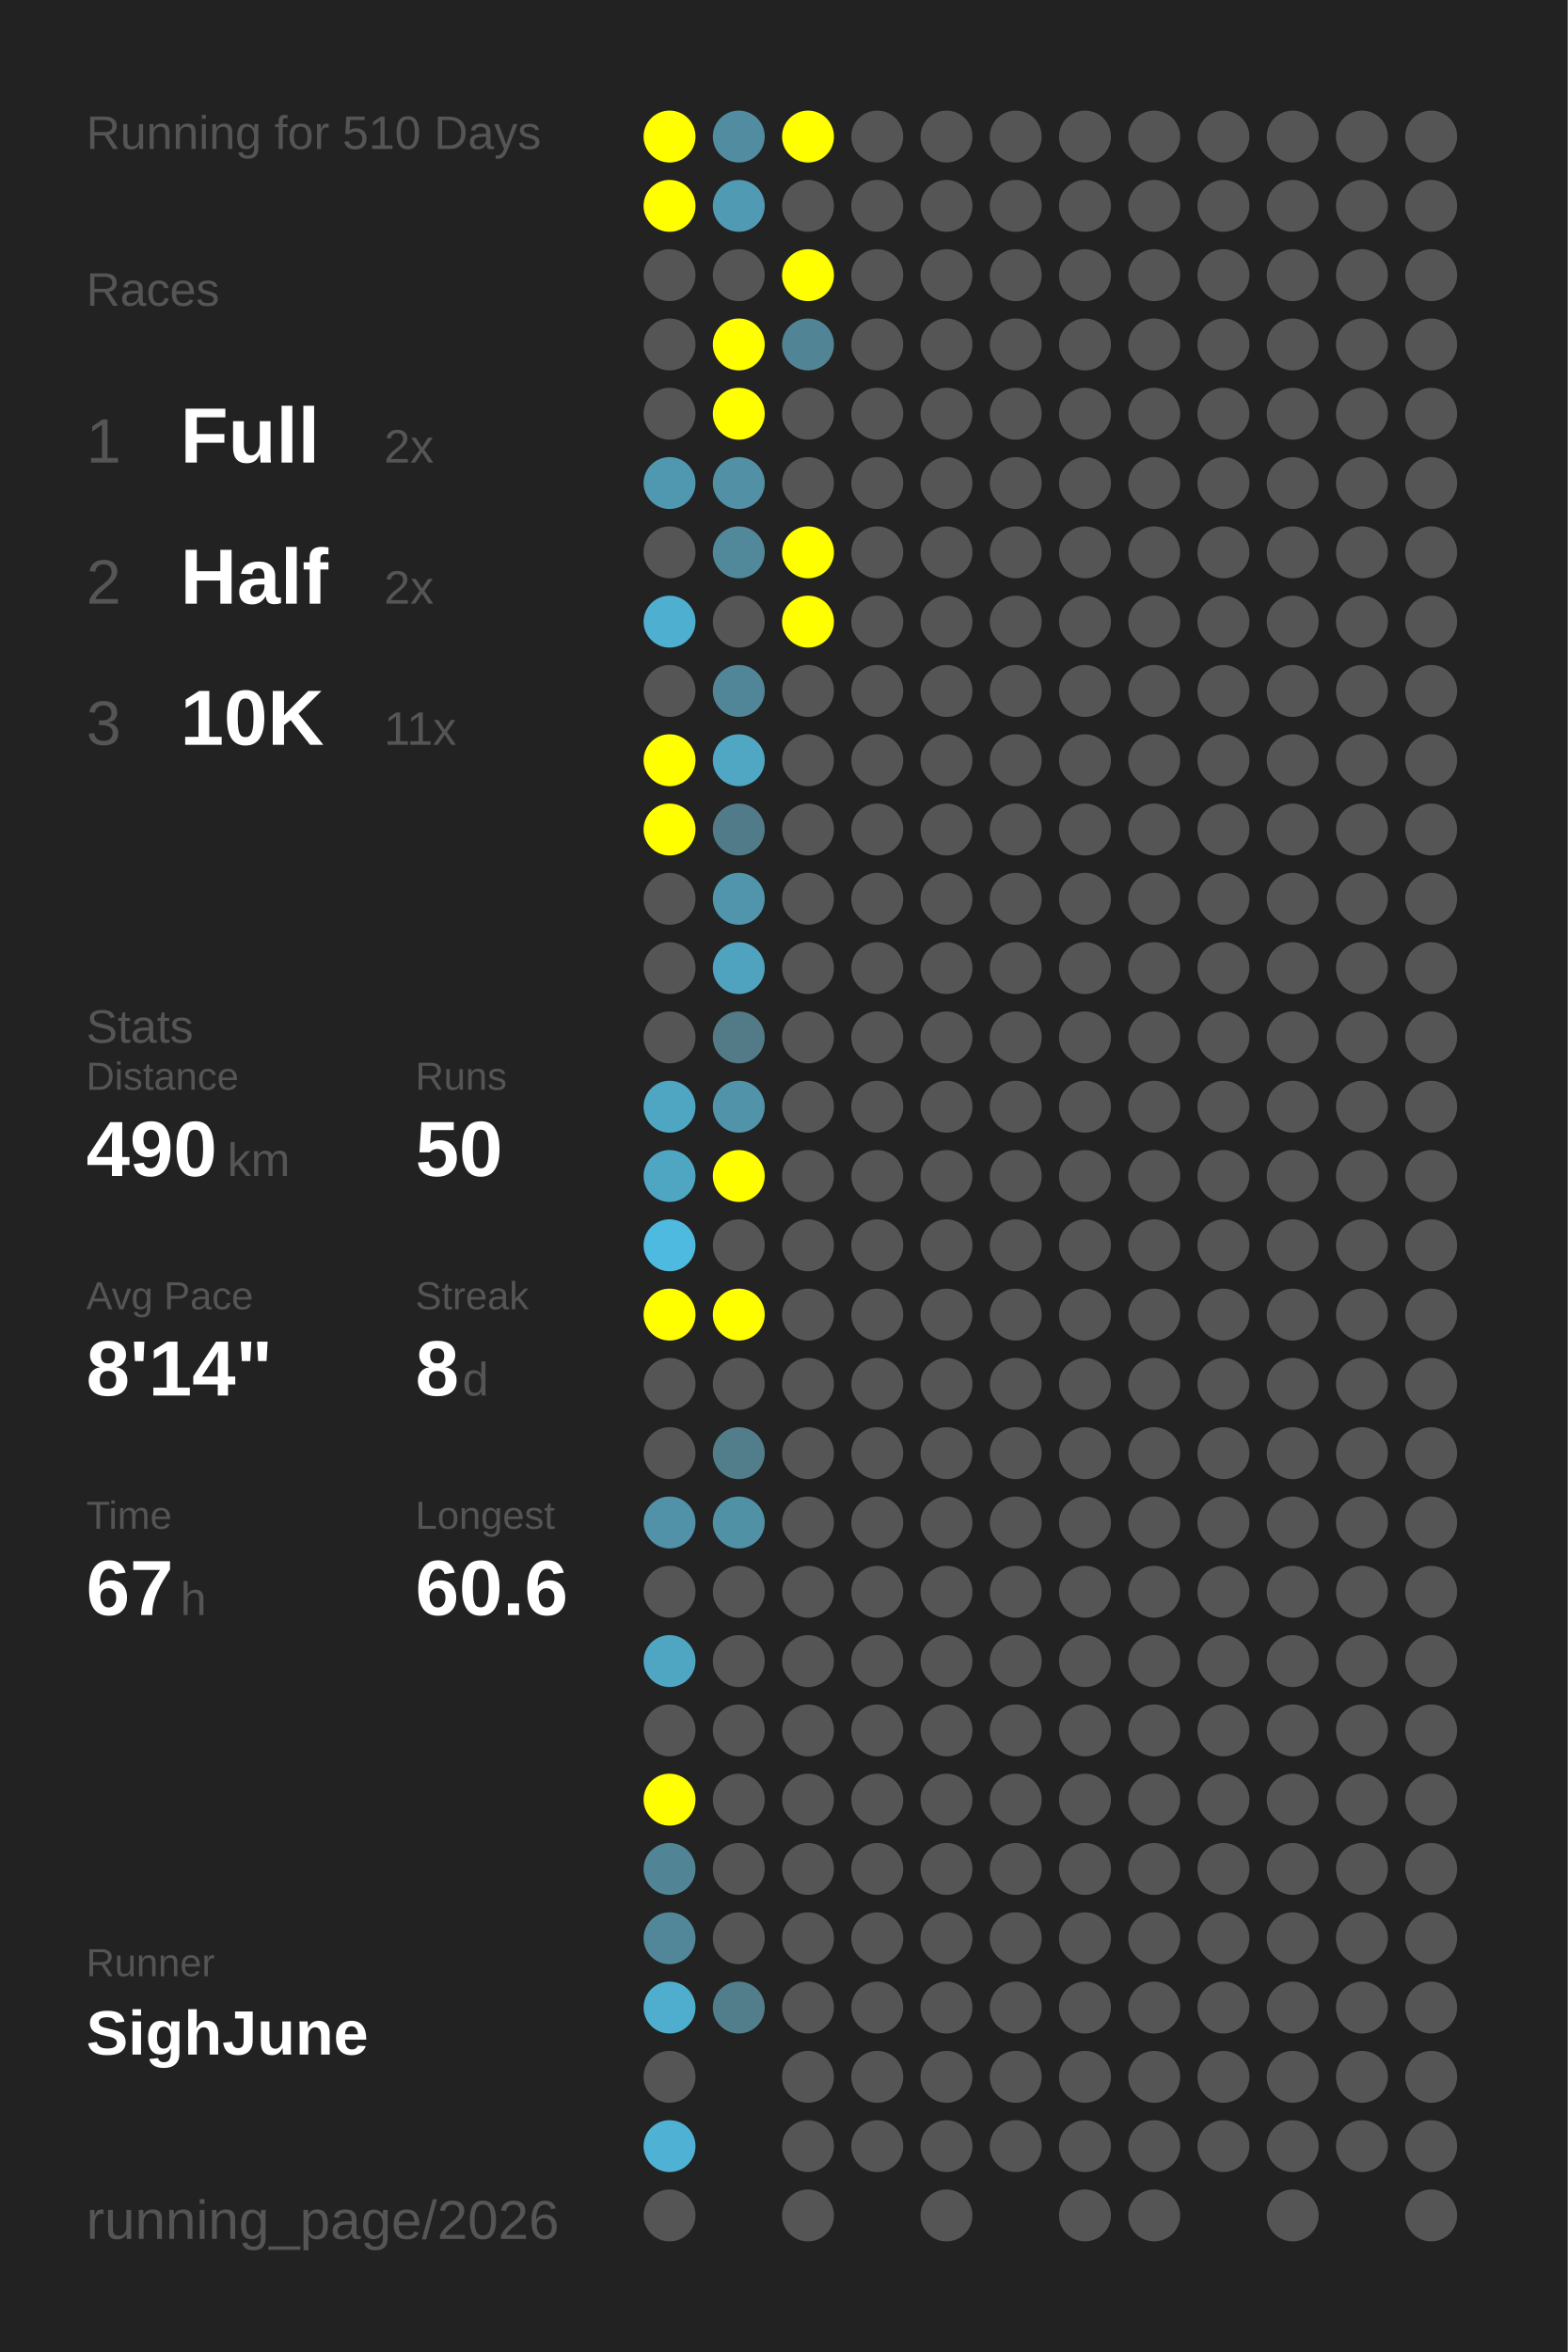
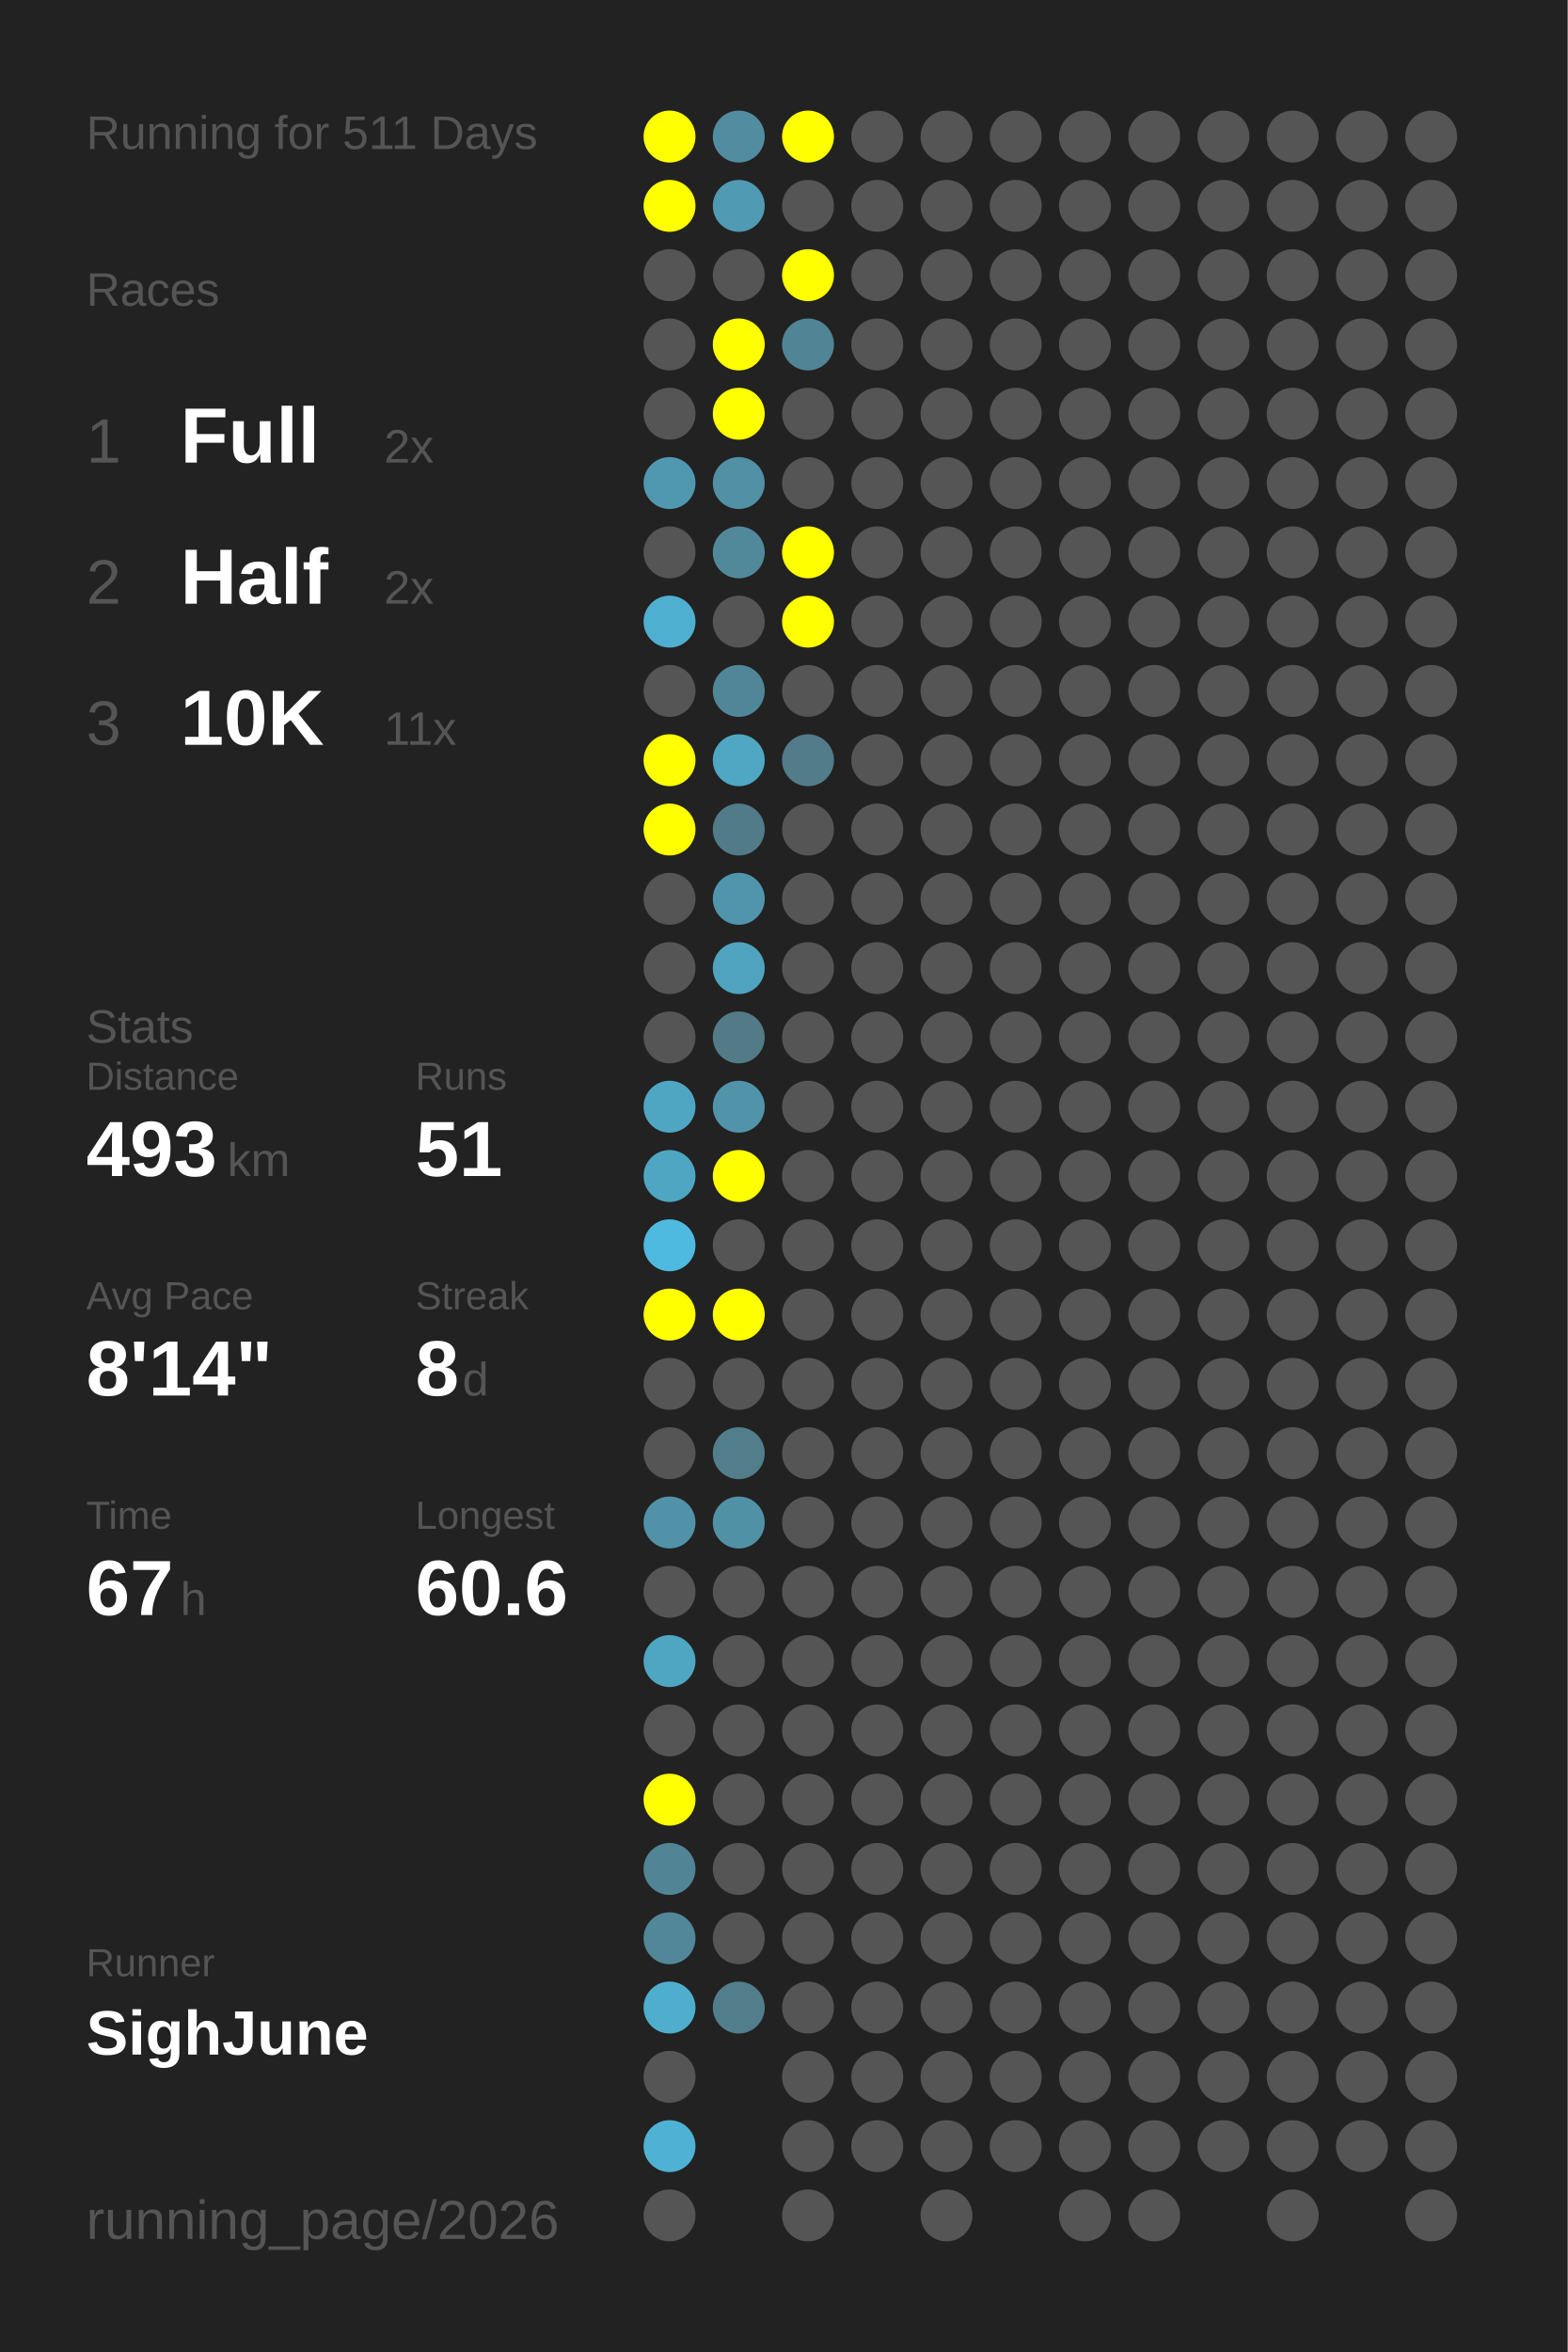
<svg xmlns="http://www.w3.org/2000/svg" baseProfile="full" height="300mm" version="1.1" viewBox="0,0,200,300" width="200mm">
  <defs />
  <rect fill="#222222" height="300" width="200" x="0" y="0" />
-   <text fill="#555555" style="font-size:6px; font-family:Arial;" x="11" y="19">Running for 510 Days</text>
+   <text fill="#555555" style="font-size:6px; font-family:Arial;" x="11" y="19">Running for 511 Days</text>
  <text fill="#555555" style="font-size:6px; font-family:Arial;" x="11" y="39">Races</text>
  <text fill="#555555" style="font-size:8px; font-family:Arial;" x="11" y="59">1</text>
  <text fill="#FFFFFF" style="font-size:10px; font-family:Arial; font-weight:bold;" x="23" y="59">Full</text>
  <text fill="#555555" style="font-size:6px; font-family:Arial;" x="49" y="59">2x</text>
  <text fill="#555555" style="font-size:8px; font-family:Arial;" x="11" y="77">2</text>
  <text fill="#FFFFFF" style="font-size:10px; font-family:Arial; font-weight:bold;" x="23" y="77">Half</text>
  <text fill="#555555" style="font-size:6px; font-family:Arial;" x="49" y="77">2x</text>
  <text fill="#555555" style="font-size:8px; font-family:Arial;" x="11" y="95">3</text>
  <text fill="#FFFFFF" style="font-size:10px; font-family:Arial; font-weight:bold;" x="23" y="95">10K</text>
  <text fill="#555555" style="font-size:6px; font-family:Arial;" x="49" y="95">11x</text>
  <text fill="#555555" style="font-size:6px; font-family:Arial;" x="11" y="133">Stats</text>
  <text fill="#555555" style="font-size:5px; font-family:Arial;" x="11" y="139">Distance</text>
-   <text fill="#FFFFFF" style="font-size:10px; font-family:Arial; font-weight:bold;" x="11" y="150">490</text>
+   <text fill="#FFFFFF" style="font-size:10px; font-family:Arial; font-weight:bold;" x="11" y="150">493</text>
  <text fill="#555555" style="font-size:6px; font-family:Arial;" x="29" y="150">km</text>
  <text fill="#555555" style="font-size:5px; font-family:Arial;" x="53" y="139">Runs</text>
-   <text fill="#FFFFFF" style="font-size:10px; font-family:Arial; font-weight:bold;" x="53" y="150">50</text>
+   <text fill="#FFFFFF" style="font-size:10px; font-family:Arial; font-weight:bold;" x="53" y="150">51</text>
  <text fill="#555555" style="font-size:5px; font-family:Arial;" x="11" y="167">Avg Pace</text>
  <text fill="#FFFFFF" style="font-size:10px; font-family:Arial; font-weight:bold;" x="11" y="178">8'14"</text>
  <text fill="#555555" style="font-size:5px; font-family:Arial;" x="53" y="167">Streak</text>
  <text fill="#FFFFFF" style="font-size:10px; font-family:Arial; font-weight:bold;" x="53" y="178">8</text>
  <text fill="#555555" style="font-size:6px; font-family:Arial;" x="59" y="178">d</text>
  <text fill="#555555" style="font-size:5px; font-family:Arial;" x="11" y="195">Time</text>
  <text fill="#FFFFFF" style="font-size:10px; font-family:Arial; font-weight:bold;" x="11" y="206">67</text>
  <text fill="#555555" style="font-size:6px; font-family:Arial;" x="23" y="206">h</text>
  <text fill="#555555" style="font-size:5px; font-family:Arial;" x="53" y="195">Longest</text>
  <text fill="#FFFFFF" style="font-size:10px; font-family:Arial; font-weight:bold;" x="53" y="206">60.6</text>
  <text fill="#555555" style="font-size:5px; font-family:Arial;" x="11" y="252.065">Runner</text>
  <text fill="#FFFFFF" style="font-size:8px; font-family:Arial; font-weight:bold;" x="11" y="262.065">SighJune</text>
  <text fill="#555555" style="font-size:7px; font-family:Arial;" x="11" y="285.581">running_page/2026</text>
  <circle cx="85.417" cy="17.419" fill="#FFFF00" r="3.312" />
  <circle cx="85.417" cy="26.258" fill="#FFFF00" r="3.312" />
  <circle cx="85.417" cy="35.097" fill="#555555" r="3.312" />
  <circle cx="85.417" cy="43.935" fill="#555555" r="3.312" />
  <circle cx="85.417" cy="52.774" fill="#555555" r="3.312" />
  <circle cx="85.417" cy="61.613" fill="#5098b0" r="3.312" />
  <circle cx="85.417" cy="70.452" fill="#555555" r="3.312" />
  <circle cx="85.417" cy="79.29" fill="#4fafd0" r="3.312" />
  <circle cx="85.417" cy="88.129" fill="#555555" r="3.312" />
  <circle cx="85.417" cy="96.968" fill="#FFFF00" r="3.312" />
  <circle cx="85.417" cy="105.806" fill="#FFFF00" r="3.312" />
  <circle cx="85.417" cy="114.645" fill="#555555" r="3.312" />
  <circle cx="85.417" cy="123.484" fill="#555555" r="3.312" />
  <circle cx="85.417" cy="132.323" fill="#555555" r="3.312" />
  <circle cx="85.417" cy="141.161" fill="#4fa6c3" r="3.312" />
  <circle cx="85.417" cy="150" fill="#4fa6c3" r="3.312" />
  <circle cx="85.417" cy="158.839" fill="#4ebadf" r="3.312" />
  <circle cx="85.417" cy="167.677" fill="#FFFF00" r="3.312" />
  <circle cx="85.417" cy="176.516" fill="#555555" r="3.312" />
  <circle cx="85.417" cy="185.355" fill="#555555" r="3.312" />
  <circle cx="85.417" cy="194.194" fill="#5192a8" r="3.312" />
  <circle cx="85.417" cy="203.032" fill="#555555" r="3.312" />
  <circle cx="85.417" cy="211.871" fill="#4fa6c3" r="3.312" />
  <circle cx="85.417" cy="220.71" fill="#555555" r="3.312" />
  <circle cx="85.417" cy="229.548" fill="#FFFF00" r="3.312" />
  <circle cx="85.417" cy="238.387" fill="#518495" r="3.312" />
  <circle cx="85.417" cy="247.226" fill="#518799" r="3.312" />
  <circle cx="85.417" cy="256.065" fill="#4faece" r="3.312" />
  <circle cx="85.417" cy="264.903" fill="#555555" r="3.312" />
  <circle cx="85.417" cy="273.742" fill="#4fb2d4" r="3.312" />
  <circle cx="85.417" cy="282.581" fill="#555555" r="3.312" />
  <circle cx="94.25" cy="17.419" fill="#518ca0" r="3.312" />
  <circle cx="94.25" cy="26.258" fill="#509ab3" r="3.312" />
  <circle cx="94.25" cy="35.097" fill="#555555" r="3.312" />
  <circle cx="94.25" cy="43.935" fill="#FFFF00" r="3.312" />
  <circle cx="94.25" cy="52.774" fill="#FFFF00" r="3.312" />
  <circle cx="94.25" cy="61.613" fill="#5190a5" r="3.312" />
  <circle cx="94.25" cy="70.452" fill="#51899b" r="3.312" />
  <circle cx="94.25" cy="79.29" fill="#555555" r="3.312" />
  <circle cx="94.25" cy="88.129" fill="#518698" r="3.312" />
  <circle cx="94.25" cy="96.968" fill="#4fa7c4" r="3.312" />
  <circle cx="94.25" cy="105.806" fill="#527b89" r="3.312" />
  <circle cx="94.25" cy="114.645" fill="#5095ac" r="3.312" />
  <circle cx="94.25" cy="123.484" fill="#4fa3bf" r="3.312" />
  <circle cx="94.25" cy="132.323" fill="#527a87" r="3.312" />
  <circle cx="94.25" cy="141.161" fill="#5193a9" r="3.312" />
  <circle cx="94.25" cy="150" fill="#FFFF00" r="3.312" />
  <circle cx="94.25" cy="158.839" fill="#555555" r="3.312" />
  <circle cx="94.25" cy="167.677" fill="#FFFF00" r="3.312" />
  <circle cx="94.25" cy="176.516" fill="#555555" r="3.312" />
  <circle cx="94.25" cy="185.355" fill="#527e8c" r="3.312" />
  <circle cx="94.25" cy="194.194" fill="#5191a6" r="3.312" />
  <circle cx="94.25" cy="203.032" fill="#555555" r="3.312" />
  <circle cx="94.25" cy="211.871" fill="#555555" r="3.312" />
  <circle cx="94.25" cy="220.71" fill="#555555" r="3.312" />
  <circle cx="94.25" cy="229.548" fill="#555555" r="3.312" />
  <circle cx="94.25" cy="238.387" fill="#555555" r="3.312" />
  <circle cx="94.25" cy="247.226" fill="#555555" r="3.312" />
  <circle cx="94.25" cy="256.065" fill="#527d8b" r="3.312" />
  <circle cx="103.083" cy="17.419" fill="#FFFF00" r="3.312" />
  <circle cx="103.083" cy="26.258" fill="#555555" r="3.312" />
  <circle cx="103.083" cy="35.097" fill="#FFFF00" r="3.312" />
  <circle cx="103.083" cy="43.935" fill="#518495" r="3.312" />
  <circle cx="103.083" cy="52.774" fill="#555555" r="3.312" />
  <circle cx="103.083" cy="61.613" fill="#555555" r="3.312" />
  <circle cx="103.083" cy="70.452" fill="#FFFF00" r="3.312" />
  <circle cx="103.083" cy="79.29" fill="#FFFF00" r="3.312" />
  <circle cx="103.083" cy="88.129" fill="#555555" r="3.312" />
-   <circle cx="103.083" cy="96.968" fill="#555555" r="3.312" />
+   <circle cx="103.083" cy="96.968" fill="#527c8a" r="3.312" />
  <circle cx="103.083" cy="105.806" fill="#555555" r="3.312" />
  <circle cx="103.083" cy="114.645" fill="#555555" r="3.312" />
  <circle cx="103.083" cy="123.484" fill="#555555" r="3.312" />
  <circle cx="103.083" cy="132.323" fill="#555555" r="3.312" />
  <circle cx="103.083" cy="141.161" fill="#555555" r="3.312" />
  <circle cx="103.083" cy="150" fill="#555555" r="3.312" />
  <circle cx="103.083" cy="158.839" fill="#555555" r="3.312" />
  <circle cx="103.083" cy="167.677" fill="#555555" r="3.312" />
  <circle cx="103.083" cy="176.516" fill="#555555" r="3.312" />
  <circle cx="103.083" cy="185.355" fill="#555555" r="3.312" />
  <circle cx="103.083" cy="194.194" fill="#555555" r="3.312" />
  <circle cx="103.083" cy="203.032" fill="#555555" r="3.312" />
  <circle cx="103.083" cy="211.871" fill="#555555" r="3.312" />
  <circle cx="103.083" cy="220.71" fill="#555555" r="3.312" />
  <circle cx="103.083" cy="229.548" fill="#555555" r="3.312" />
  <circle cx="103.083" cy="238.387" fill="#555555" r="3.312" />
  <circle cx="103.083" cy="247.226" fill="#555555" r="3.312" />
  <circle cx="103.083" cy="256.065" fill="#555555" r="3.312" />
  <circle cx="103.083" cy="264.903" fill="#555555" r="3.312" />
  <circle cx="103.083" cy="273.742" fill="#555555" r="3.312" />
  <circle cx="103.083" cy="282.581" fill="#555555" r="3.312" />
  <circle cx="111.917" cy="17.419" fill="#555555" r="3.312" />
  <circle cx="111.917" cy="26.258" fill="#555555" r="3.312" />
  <circle cx="111.917" cy="35.097" fill="#555555" r="3.312" />
  <circle cx="111.917" cy="43.935" fill="#555555" r="3.312" />
  <circle cx="111.917" cy="52.774" fill="#555555" r="3.312" />
  <circle cx="111.917" cy="61.613" fill="#555555" r="3.312" />
  <circle cx="111.917" cy="70.452" fill="#555555" r="3.312" />
  <circle cx="111.917" cy="79.29" fill="#555555" r="3.312" />
  <circle cx="111.917" cy="88.129" fill="#555555" r="3.312" />
  <circle cx="111.917" cy="96.968" fill="#555555" r="3.312" />
  <circle cx="111.917" cy="105.806" fill="#555555" r="3.312" />
  <circle cx="111.917" cy="114.645" fill="#555555" r="3.312" />
  <circle cx="111.917" cy="123.484" fill="#555555" r="3.312" />
  <circle cx="111.917" cy="132.323" fill="#555555" r="3.312" />
  <circle cx="111.917" cy="141.161" fill="#555555" r="3.312" />
  <circle cx="111.917" cy="150" fill="#555555" r="3.312" />
  <circle cx="111.917" cy="158.839" fill="#555555" r="3.312" />
  <circle cx="111.917" cy="167.677" fill="#555555" r="3.312" />
  <circle cx="111.917" cy="176.516" fill="#555555" r="3.312" />
  <circle cx="111.917" cy="185.355" fill="#555555" r="3.312" />
  <circle cx="111.917" cy="194.194" fill="#555555" r="3.312" />
  <circle cx="111.917" cy="203.032" fill="#555555" r="3.312" />
  <circle cx="111.917" cy="211.871" fill="#555555" r="3.312" />
  <circle cx="111.917" cy="220.71" fill="#555555" r="3.312" />
  <circle cx="111.917" cy="229.548" fill="#555555" r="3.312" />
  <circle cx="111.917" cy="238.387" fill="#555555" r="3.312" />
  <circle cx="111.917" cy="247.226" fill="#555555" r="3.312" />
  <circle cx="111.917" cy="256.065" fill="#555555" r="3.312" />
  <circle cx="111.917" cy="264.903" fill="#555555" r="3.312" />
  <circle cx="111.917" cy="273.742" fill="#555555" r="3.312" />
  <circle cx="120.75" cy="17.419" fill="#555555" r="3.312" />
  <circle cx="120.75" cy="26.258" fill="#555555" r="3.312" />
  <circle cx="120.75" cy="35.097" fill="#555555" r="3.312" />
  <circle cx="120.75" cy="43.935" fill="#555555" r="3.312" />
  <circle cx="120.75" cy="52.774" fill="#555555" r="3.312" />
  <circle cx="120.75" cy="61.613" fill="#555555" r="3.312" />
  <circle cx="120.75" cy="70.452" fill="#555555" r="3.312" />
  <circle cx="120.75" cy="79.29" fill="#555555" r="3.312" />
  <circle cx="120.75" cy="88.129" fill="#555555" r="3.312" />
  <circle cx="120.75" cy="96.968" fill="#555555" r="3.312" />
  <circle cx="120.75" cy="105.806" fill="#555555" r="3.312" />
  <circle cx="120.75" cy="114.645" fill="#555555" r="3.312" />
  <circle cx="120.75" cy="123.484" fill="#555555" r="3.312" />
  <circle cx="120.75" cy="132.323" fill="#555555" r="3.312" />
  <circle cx="120.75" cy="141.161" fill="#555555" r="3.312" />
  <circle cx="120.75" cy="150" fill="#555555" r="3.312" />
  <circle cx="120.75" cy="158.839" fill="#555555" r="3.312" />
  <circle cx="120.75" cy="167.677" fill="#555555" r="3.312" />
  <circle cx="120.75" cy="176.516" fill="#555555" r="3.312" />
  <circle cx="120.75" cy="185.355" fill="#555555" r="3.312" />
  <circle cx="120.75" cy="194.194" fill="#555555" r="3.312" />
  <circle cx="120.75" cy="203.032" fill="#555555" r="3.312" />
  <circle cx="120.75" cy="211.871" fill="#555555" r="3.312" />
  <circle cx="120.75" cy="220.71" fill="#555555" r="3.312" />
  <circle cx="120.75" cy="229.548" fill="#555555" r="3.312" />
  <circle cx="120.75" cy="238.387" fill="#555555" r="3.312" />
  <circle cx="120.75" cy="247.226" fill="#555555" r="3.312" />
  <circle cx="120.75" cy="256.065" fill="#555555" r="3.312" />
  <circle cx="120.75" cy="264.903" fill="#555555" r="3.312" />
  <circle cx="120.75" cy="273.742" fill="#555555" r="3.312" />
  <circle cx="120.75" cy="282.581" fill="#555555" r="3.312" />
  <circle cx="129.583" cy="17.419" fill="#555555" r="3.312" />
  <circle cx="129.583" cy="26.258" fill="#555555" r="3.312" />
  <circle cx="129.583" cy="35.097" fill="#555555" r="3.312" />
  <circle cx="129.583" cy="43.935" fill="#555555" r="3.312" />
  <circle cx="129.583" cy="52.774" fill="#555555" r="3.312" />
  <circle cx="129.583" cy="61.613" fill="#555555" r="3.312" />
  <circle cx="129.583" cy="70.452" fill="#555555" r="3.312" />
  <circle cx="129.583" cy="79.29" fill="#555555" r="3.312" />
  <circle cx="129.583" cy="88.129" fill="#555555" r="3.312" />
  <circle cx="129.583" cy="96.968" fill="#555555" r="3.312" />
  <circle cx="129.583" cy="105.806" fill="#555555" r="3.312" />
  <circle cx="129.583" cy="114.645" fill="#555555" r="3.312" />
  <circle cx="129.583" cy="123.484" fill="#555555" r="3.312" />
  <circle cx="129.583" cy="132.323" fill="#555555" r="3.312" />
  <circle cx="129.583" cy="141.161" fill="#555555" r="3.312" />
  <circle cx="129.583" cy="150" fill="#555555" r="3.312" />
  <circle cx="129.583" cy="158.839" fill="#555555" r="3.312" />
  <circle cx="129.583" cy="167.677" fill="#555555" r="3.312" />
  <circle cx="129.583" cy="176.516" fill="#555555" r="3.312" />
  <circle cx="129.583" cy="185.355" fill="#555555" r="3.312" />
  <circle cx="129.583" cy="194.194" fill="#555555" r="3.312" />
  <circle cx="129.583" cy="203.032" fill="#555555" r="3.312" />
  <circle cx="129.583" cy="211.871" fill="#555555" r="3.312" />
  <circle cx="129.583" cy="220.71" fill="#555555" r="3.312" />
  <circle cx="129.583" cy="229.548" fill="#555555" r="3.312" />
  <circle cx="129.583" cy="238.387" fill="#555555" r="3.312" />
  <circle cx="129.583" cy="247.226" fill="#555555" r="3.312" />
  <circle cx="129.583" cy="256.065" fill="#555555" r="3.312" />
  <circle cx="129.583" cy="264.903" fill="#555555" r="3.312" />
  <circle cx="129.583" cy="273.742" fill="#555555" r="3.312" />
  <circle cx="138.417" cy="17.419" fill="#555555" r="3.312" />
  <circle cx="138.417" cy="26.258" fill="#555555" r="3.312" />
  <circle cx="138.417" cy="35.097" fill="#555555" r="3.312" />
  <circle cx="138.417" cy="43.935" fill="#555555" r="3.312" />
  <circle cx="138.417" cy="52.774" fill="#555555" r="3.312" />
  <circle cx="138.417" cy="61.613" fill="#555555" r="3.312" />
  <circle cx="138.417" cy="70.452" fill="#555555" r="3.312" />
  <circle cx="138.417" cy="79.29" fill="#555555" r="3.312" />
  <circle cx="138.417" cy="88.129" fill="#555555" r="3.312" />
  <circle cx="138.417" cy="96.968" fill="#555555" r="3.312" />
  <circle cx="138.417" cy="105.806" fill="#555555" r="3.312" />
  <circle cx="138.417" cy="114.645" fill="#555555" r="3.312" />
  <circle cx="138.417" cy="123.484" fill="#555555" r="3.312" />
  <circle cx="138.417" cy="132.323" fill="#555555" r="3.312" />
  <circle cx="138.417" cy="141.161" fill="#555555" r="3.312" />
  <circle cx="138.417" cy="150" fill="#555555" r="3.312" />
  <circle cx="138.417" cy="158.839" fill="#555555" r="3.312" />
  <circle cx="138.417" cy="167.677" fill="#555555" r="3.312" />
  <circle cx="138.417" cy="176.516" fill="#555555" r="3.312" />
  <circle cx="138.417" cy="185.355" fill="#555555" r="3.312" />
  <circle cx="138.417" cy="194.194" fill="#555555" r="3.312" />
  <circle cx="138.417" cy="203.032" fill="#555555" r="3.312" />
  <circle cx="138.417" cy="211.871" fill="#555555" r="3.312" />
  <circle cx="138.417" cy="220.71" fill="#555555" r="3.312" />
  <circle cx="138.417" cy="229.548" fill="#555555" r="3.312" />
  <circle cx="138.417" cy="238.387" fill="#555555" r="3.312" />
  <circle cx="138.417" cy="247.226" fill="#555555" r="3.312" />
  <circle cx="138.417" cy="256.065" fill="#555555" r="3.312" />
  <circle cx="138.417" cy="264.903" fill="#555555" r="3.312" />
  <circle cx="138.417" cy="273.742" fill="#555555" r="3.312" />
  <circle cx="138.417" cy="282.581" fill="#555555" r="3.312" />
  <circle cx="147.25" cy="17.419" fill="#555555" r="3.312" />
  <circle cx="147.25" cy="26.258" fill="#555555" r="3.312" />
  <circle cx="147.25" cy="35.097" fill="#555555" r="3.312" />
  <circle cx="147.25" cy="43.935" fill="#555555" r="3.312" />
  <circle cx="147.25" cy="52.774" fill="#555555" r="3.312" />
  <circle cx="147.25" cy="61.613" fill="#555555" r="3.312" />
  <circle cx="147.25" cy="70.452" fill="#555555" r="3.312" />
  <circle cx="147.25" cy="79.29" fill="#555555" r="3.312" />
  <circle cx="147.25" cy="88.129" fill="#555555" r="3.312" />
  <circle cx="147.25" cy="96.968" fill="#555555" r="3.312" />
  <circle cx="147.25" cy="105.806" fill="#555555" r="3.312" />
  <circle cx="147.25" cy="114.645" fill="#555555" r="3.312" />
  <circle cx="147.25" cy="123.484" fill="#555555" r="3.312" />
  <circle cx="147.25" cy="132.323" fill="#555555" r="3.312" />
  <circle cx="147.25" cy="141.161" fill="#555555" r="3.312" />
  <circle cx="147.25" cy="150" fill="#555555" r="3.312" />
  <circle cx="147.25" cy="158.839" fill="#555555" r="3.312" />
  <circle cx="147.25" cy="167.677" fill="#555555" r="3.312" />
  <circle cx="147.25" cy="176.516" fill="#555555" r="3.312" />
  <circle cx="147.25" cy="185.355" fill="#555555" r="3.312" />
  <circle cx="147.25" cy="194.194" fill="#555555" r="3.312" />
  <circle cx="147.25" cy="203.032" fill="#555555" r="3.312" />
  <circle cx="147.25" cy="211.871" fill="#555555" r="3.312" />
  <circle cx="147.25" cy="220.71" fill="#555555" r="3.312" />
  <circle cx="147.25" cy="229.548" fill="#555555" r="3.312" />
  <circle cx="147.25" cy="238.387" fill="#555555" r="3.312" />
  <circle cx="147.25" cy="247.226" fill="#555555" r="3.312" />
  <circle cx="147.25" cy="256.065" fill="#555555" r="3.312" />
  <circle cx="147.25" cy="264.903" fill="#555555" r="3.312" />
  <circle cx="147.25" cy="273.742" fill="#555555" r="3.312" />
  <circle cx="147.25" cy="282.581" fill="#555555" r="3.312" />
  <circle cx="156.083" cy="17.419" fill="#555555" r="3.312" />
  <circle cx="156.083" cy="26.258" fill="#555555" r="3.312" />
  <circle cx="156.083" cy="35.097" fill="#555555" r="3.312" />
  <circle cx="156.083" cy="43.935" fill="#555555" r="3.312" />
  <circle cx="156.083" cy="52.774" fill="#555555" r="3.312" />
  <circle cx="156.083" cy="61.613" fill="#555555" r="3.312" />
  <circle cx="156.083" cy="70.452" fill="#555555" r="3.312" />
  <circle cx="156.083" cy="79.29" fill="#555555" r="3.312" />
  <circle cx="156.083" cy="88.129" fill="#555555" r="3.312" />
  <circle cx="156.083" cy="96.968" fill="#555555" r="3.312" />
  <circle cx="156.083" cy="105.806" fill="#555555" r="3.312" />
  <circle cx="156.083" cy="114.645" fill="#555555" r="3.312" />
  <circle cx="156.083" cy="123.484" fill="#555555" r="3.312" />
  <circle cx="156.083" cy="132.323" fill="#555555" r="3.312" />
  <circle cx="156.083" cy="141.161" fill="#555555" r="3.312" />
  <circle cx="156.083" cy="150" fill="#555555" r="3.312" />
  <circle cx="156.083" cy="158.839" fill="#555555" r="3.312" />
  <circle cx="156.083" cy="167.677" fill="#555555" r="3.312" />
  <circle cx="156.083" cy="176.516" fill="#555555" r="3.312" />
  <circle cx="156.083" cy="185.355" fill="#555555" r="3.312" />
  <circle cx="156.083" cy="194.194" fill="#555555" r="3.312" />
  <circle cx="156.083" cy="203.032" fill="#555555" r="3.312" />
  <circle cx="156.083" cy="211.871" fill="#555555" r="3.312" />
  <circle cx="156.083" cy="220.71" fill="#555555" r="3.312" />
  <circle cx="156.083" cy="229.548" fill="#555555" r="3.312" />
  <circle cx="156.083" cy="238.387" fill="#555555" r="3.312" />
  <circle cx="156.083" cy="247.226" fill="#555555" r="3.312" />
  <circle cx="156.083" cy="256.065" fill="#555555" r="3.312" />
  <circle cx="156.083" cy="264.903" fill="#555555" r="3.312" />
  <circle cx="156.083" cy="273.742" fill="#555555" r="3.312" />
  <circle cx="164.917" cy="17.419" fill="#555555" r="3.312" />
  <circle cx="164.917" cy="26.258" fill="#555555" r="3.312" />
  <circle cx="164.917" cy="35.097" fill="#555555" r="3.312" />
  <circle cx="164.917" cy="43.935" fill="#555555" r="3.312" />
  <circle cx="164.917" cy="52.774" fill="#555555" r="3.312" />
  <circle cx="164.917" cy="61.613" fill="#555555" r="3.312" />
  <circle cx="164.917" cy="70.452" fill="#555555" r="3.312" />
  <circle cx="164.917" cy="79.29" fill="#555555" r="3.312" />
  <circle cx="164.917" cy="88.129" fill="#555555" r="3.312" />
  <circle cx="164.917" cy="96.968" fill="#555555" r="3.312" />
  <circle cx="164.917" cy="105.806" fill="#555555" r="3.312" />
  <circle cx="164.917" cy="114.645" fill="#555555" r="3.312" />
  <circle cx="164.917" cy="123.484" fill="#555555" r="3.312" />
  <circle cx="164.917" cy="132.323" fill="#555555" r="3.312" />
  <circle cx="164.917" cy="141.161" fill="#555555" r="3.312" />
  <circle cx="164.917" cy="150" fill="#555555" r="3.312" />
  <circle cx="164.917" cy="158.839" fill="#555555" r="3.312" />
  <circle cx="164.917" cy="167.677" fill="#555555" r="3.312" />
  <circle cx="164.917" cy="176.516" fill="#555555" r="3.312" />
  <circle cx="164.917" cy="185.355" fill="#555555" r="3.312" />
  <circle cx="164.917" cy="194.194" fill="#555555" r="3.312" />
  <circle cx="164.917" cy="203.032" fill="#555555" r="3.312" />
  <circle cx="164.917" cy="211.871" fill="#555555" r="3.312" />
  <circle cx="164.917" cy="220.71" fill="#555555" r="3.312" />
  <circle cx="164.917" cy="229.548" fill="#555555" r="3.312" />
  <circle cx="164.917" cy="238.387" fill="#555555" r="3.312" />
  <circle cx="164.917" cy="247.226" fill="#555555" r="3.312" />
  <circle cx="164.917" cy="256.065" fill="#555555" r="3.312" />
  <circle cx="164.917" cy="264.903" fill="#555555" r="3.312" />
  <circle cx="164.917" cy="273.742" fill="#555555" r="3.312" />
  <circle cx="164.917" cy="282.581" fill="#555555" r="3.312" />
  <circle cx="173.75" cy="17.419" fill="#555555" r="3.312" />
  <circle cx="173.75" cy="26.258" fill="#555555" r="3.312" />
  <circle cx="173.75" cy="35.097" fill="#555555" r="3.312" />
  <circle cx="173.75" cy="43.935" fill="#555555" r="3.312" />
  <circle cx="173.75" cy="52.774" fill="#555555" r="3.312" />
  <circle cx="173.75" cy="61.613" fill="#555555" r="3.312" />
  <circle cx="173.75" cy="70.452" fill="#555555" r="3.312" />
  <circle cx="173.75" cy="79.29" fill="#555555" r="3.312" />
  <circle cx="173.75" cy="88.129" fill="#555555" r="3.312" />
  <circle cx="173.75" cy="96.968" fill="#555555" r="3.312" />
  <circle cx="173.75" cy="105.806" fill="#555555" r="3.312" />
  <circle cx="173.75" cy="114.645" fill="#555555" r="3.312" />
  <circle cx="173.75" cy="123.484" fill="#555555" r="3.312" />
  <circle cx="173.75" cy="132.323" fill="#555555" r="3.312" />
  <circle cx="173.75" cy="141.161" fill="#555555" r="3.312" />
  <circle cx="173.75" cy="150" fill="#555555" r="3.312" />
  <circle cx="173.75" cy="158.839" fill="#555555" r="3.312" />
  <circle cx="173.75" cy="167.677" fill="#555555" r="3.312" />
  <circle cx="173.75" cy="176.516" fill="#555555" r="3.312" />
  <circle cx="173.75" cy="185.355" fill="#555555" r="3.312" />
  <circle cx="173.75" cy="194.194" fill="#555555" r="3.312" />
  <circle cx="173.75" cy="203.032" fill="#555555" r="3.312" />
  <circle cx="173.75" cy="211.871" fill="#555555" r="3.312" />
  <circle cx="173.75" cy="220.71" fill="#555555" r="3.312" />
  <circle cx="173.75" cy="229.548" fill="#555555" r="3.312" />
  <circle cx="173.75" cy="238.387" fill="#555555" r="3.312" />
  <circle cx="173.75" cy="247.226" fill="#555555" r="3.312" />
  <circle cx="173.75" cy="256.065" fill="#555555" r="3.312" />
  <circle cx="173.75" cy="264.903" fill="#555555" r="3.312" />
  <circle cx="173.75" cy="273.742" fill="#555555" r="3.312" />
  <circle cx="182.583" cy="17.419" fill="#555555" r="3.312" />
  <circle cx="182.583" cy="26.258" fill="#555555" r="3.312" />
  <circle cx="182.583" cy="35.097" fill="#555555" r="3.312" />
  <circle cx="182.583" cy="43.935" fill="#555555" r="3.312" />
  <circle cx="182.583" cy="52.774" fill="#555555" r="3.312" />
  <circle cx="182.583" cy="61.613" fill="#555555" r="3.312" />
  <circle cx="182.583" cy="70.452" fill="#555555" r="3.312" />
  <circle cx="182.583" cy="79.29" fill="#555555" r="3.312" />
  <circle cx="182.583" cy="88.129" fill="#555555" r="3.312" />
  <circle cx="182.583" cy="96.968" fill="#555555" r="3.312" />
  <circle cx="182.583" cy="105.806" fill="#555555" r="3.312" />
  <circle cx="182.583" cy="114.645" fill="#555555" r="3.312" />
  <circle cx="182.583" cy="123.484" fill="#555555" r="3.312" />
  <circle cx="182.583" cy="132.323" fill="#555555" r="3.312" />
  <circle cx="182.583" cy="141.161" fill="#555555" r="3.312" />
  <circle cx="182.583" cy="150" fill="#555555" r="3.312" />
  <circle cx="182.583" cy="158.839" fill="#555555" r="3.312" />
  <circle cx="182.583" cy="167.677" fill="#555555" r="3.312" />
  <circle cx="182.583" cy="176.516" fill="#555555" r="3.312" />
  <circle cx="182.583" cy="185.355" fill="#555555" r="3.312" />
  <circle cx="182.583" cy="194.194" fill="#555555" r="3.312" />
  <circle cx="182.583" cy="203.032" fill="#555555" r="3.312" />
  <circle cx="182.583" cy="211.871" fill="#555555" r="3.312" />
  <circle cx="182.583" cy="220.71" fill="#555555" r="3.312" />
  <circle cx="182.583" cy="229.548" fill="#555555" r="3.312" />
  <circle cx="182.583" cy="238.387" fill="#555555" r="3.312" />
  <circle cx="182.583" cy="247.226" fill="#555555" r="3.312" />
  <circle cx="182.583" cy="256.065" fill="#555555" r="3.312" />
  <circle cx="182.583" cy="264.903" fill="#555555" r="3.312" />
  <circle cx="182.583" cy="273.742" fill="#555555" r="3.312" />
  <circle cx="182.583" cy="282.581" fill="#555555" r="3.312" />
</svg>
